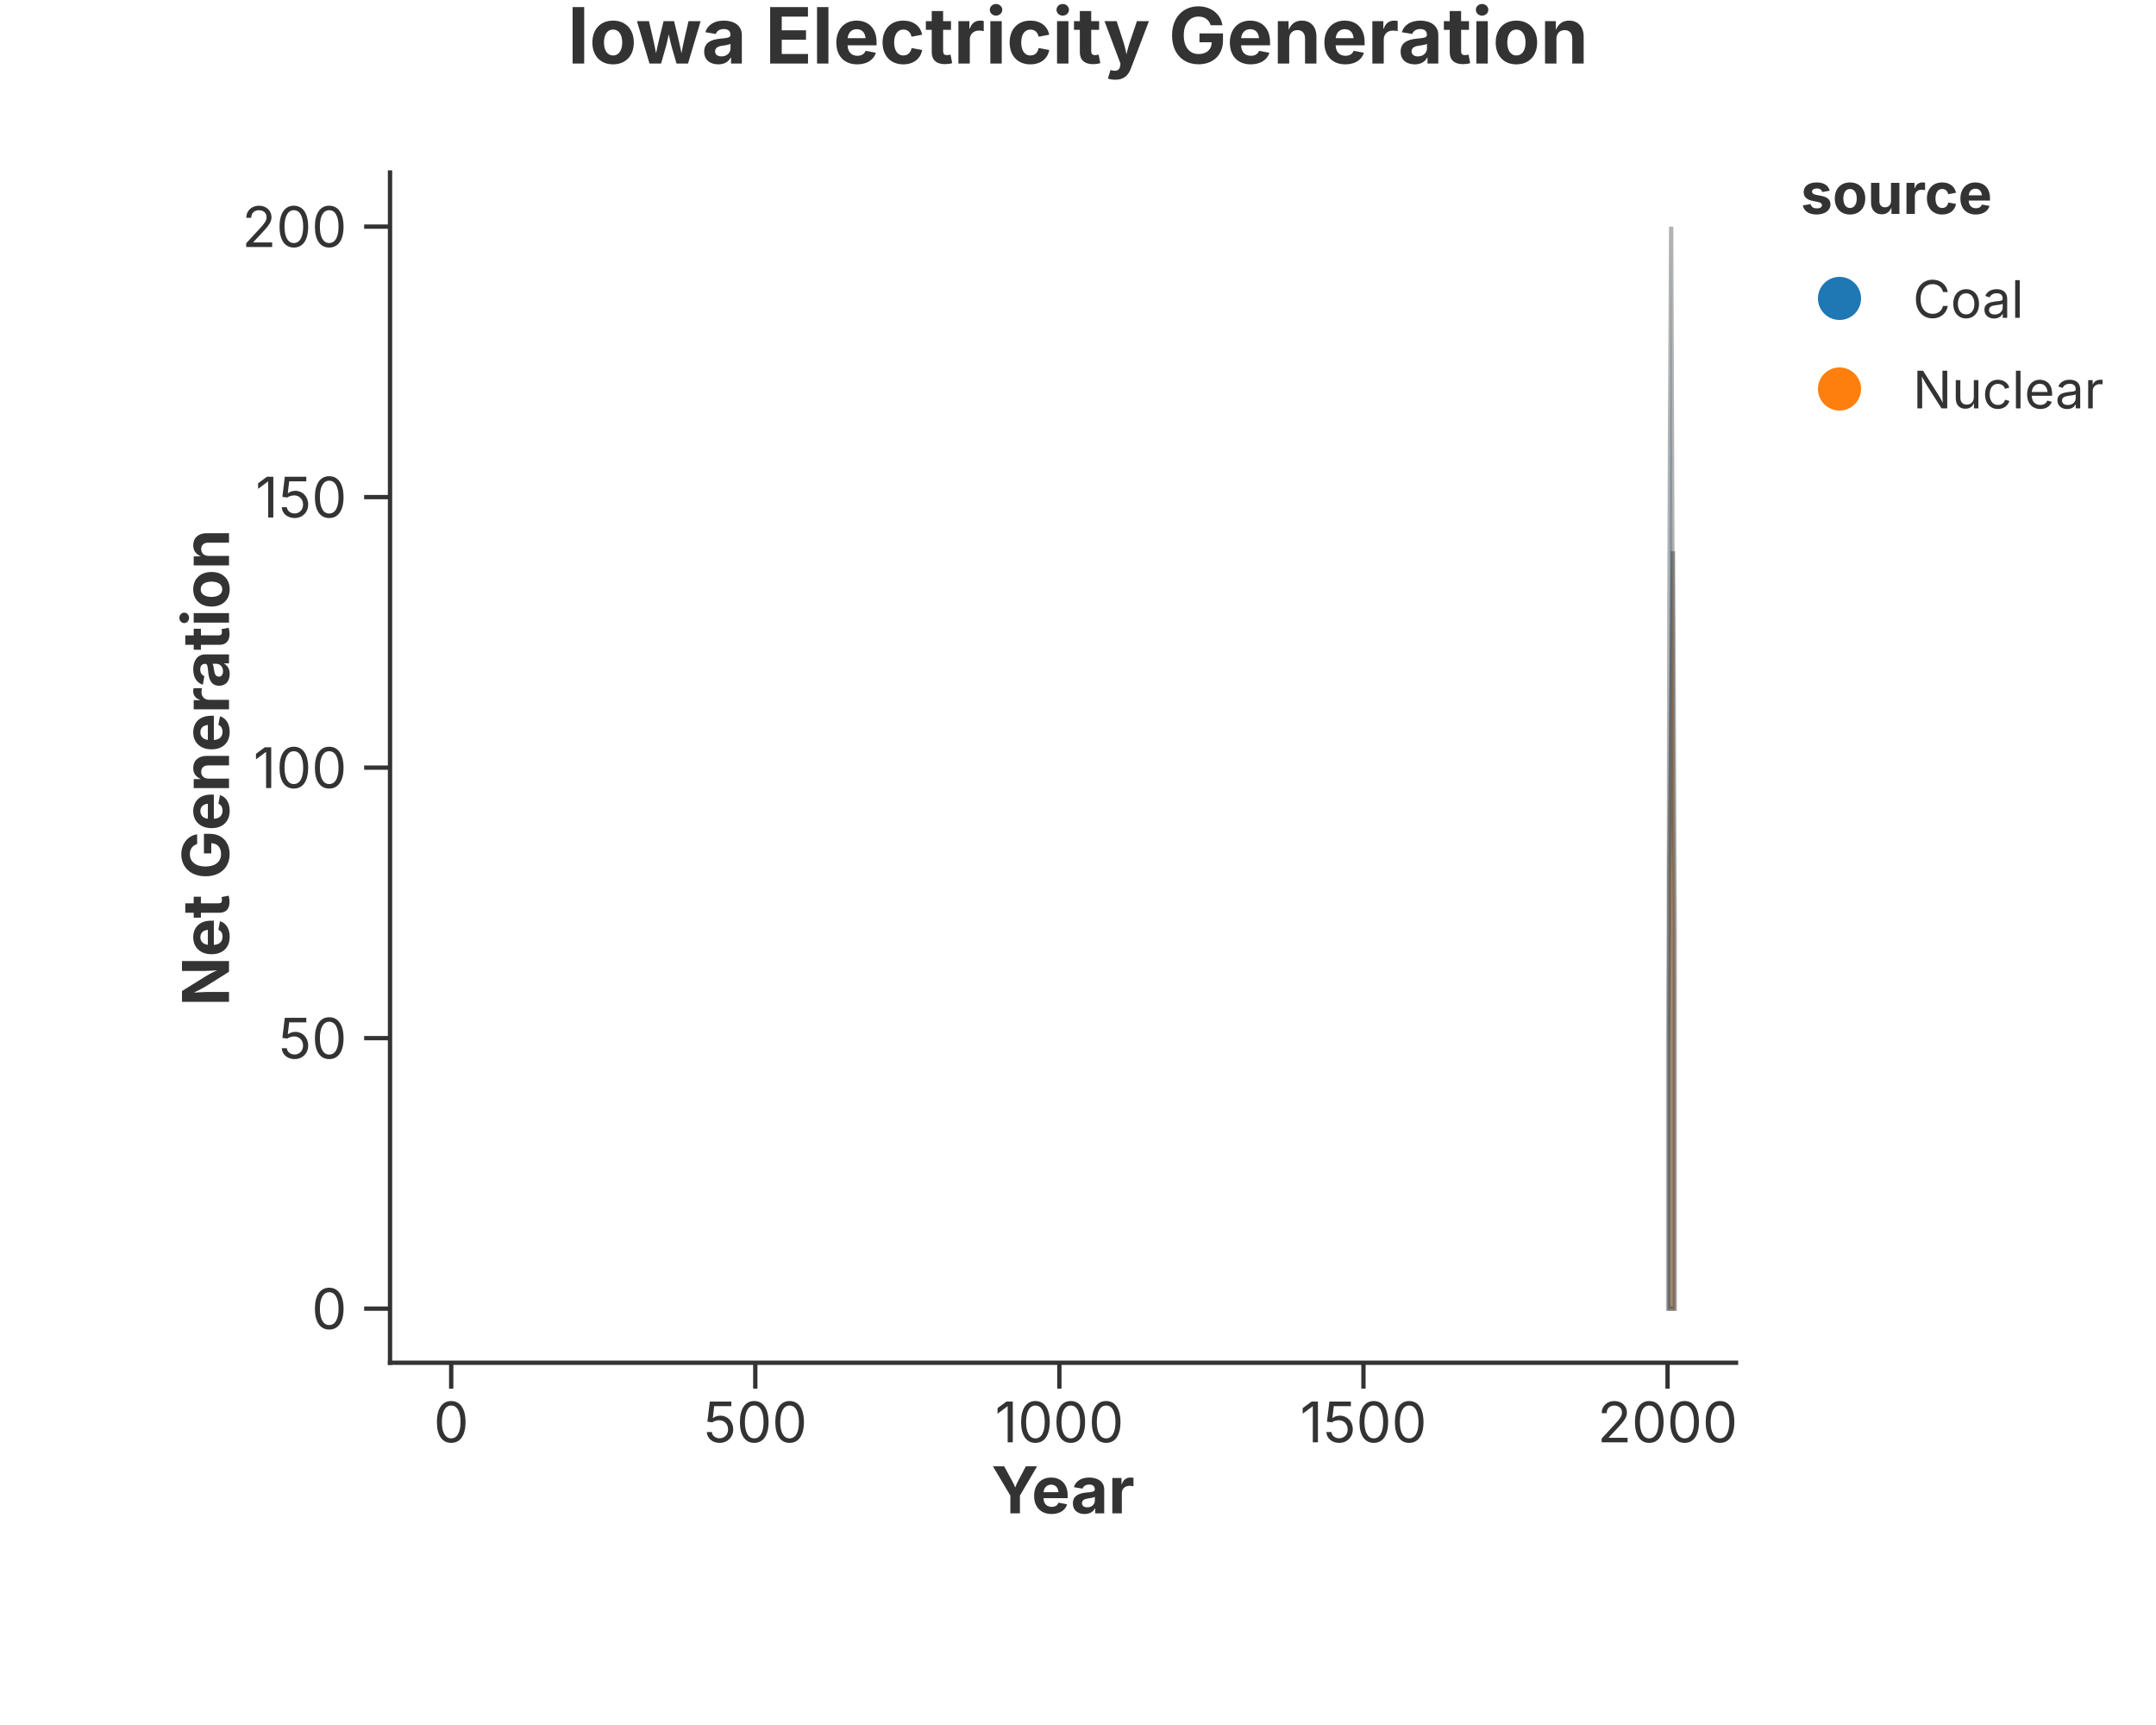
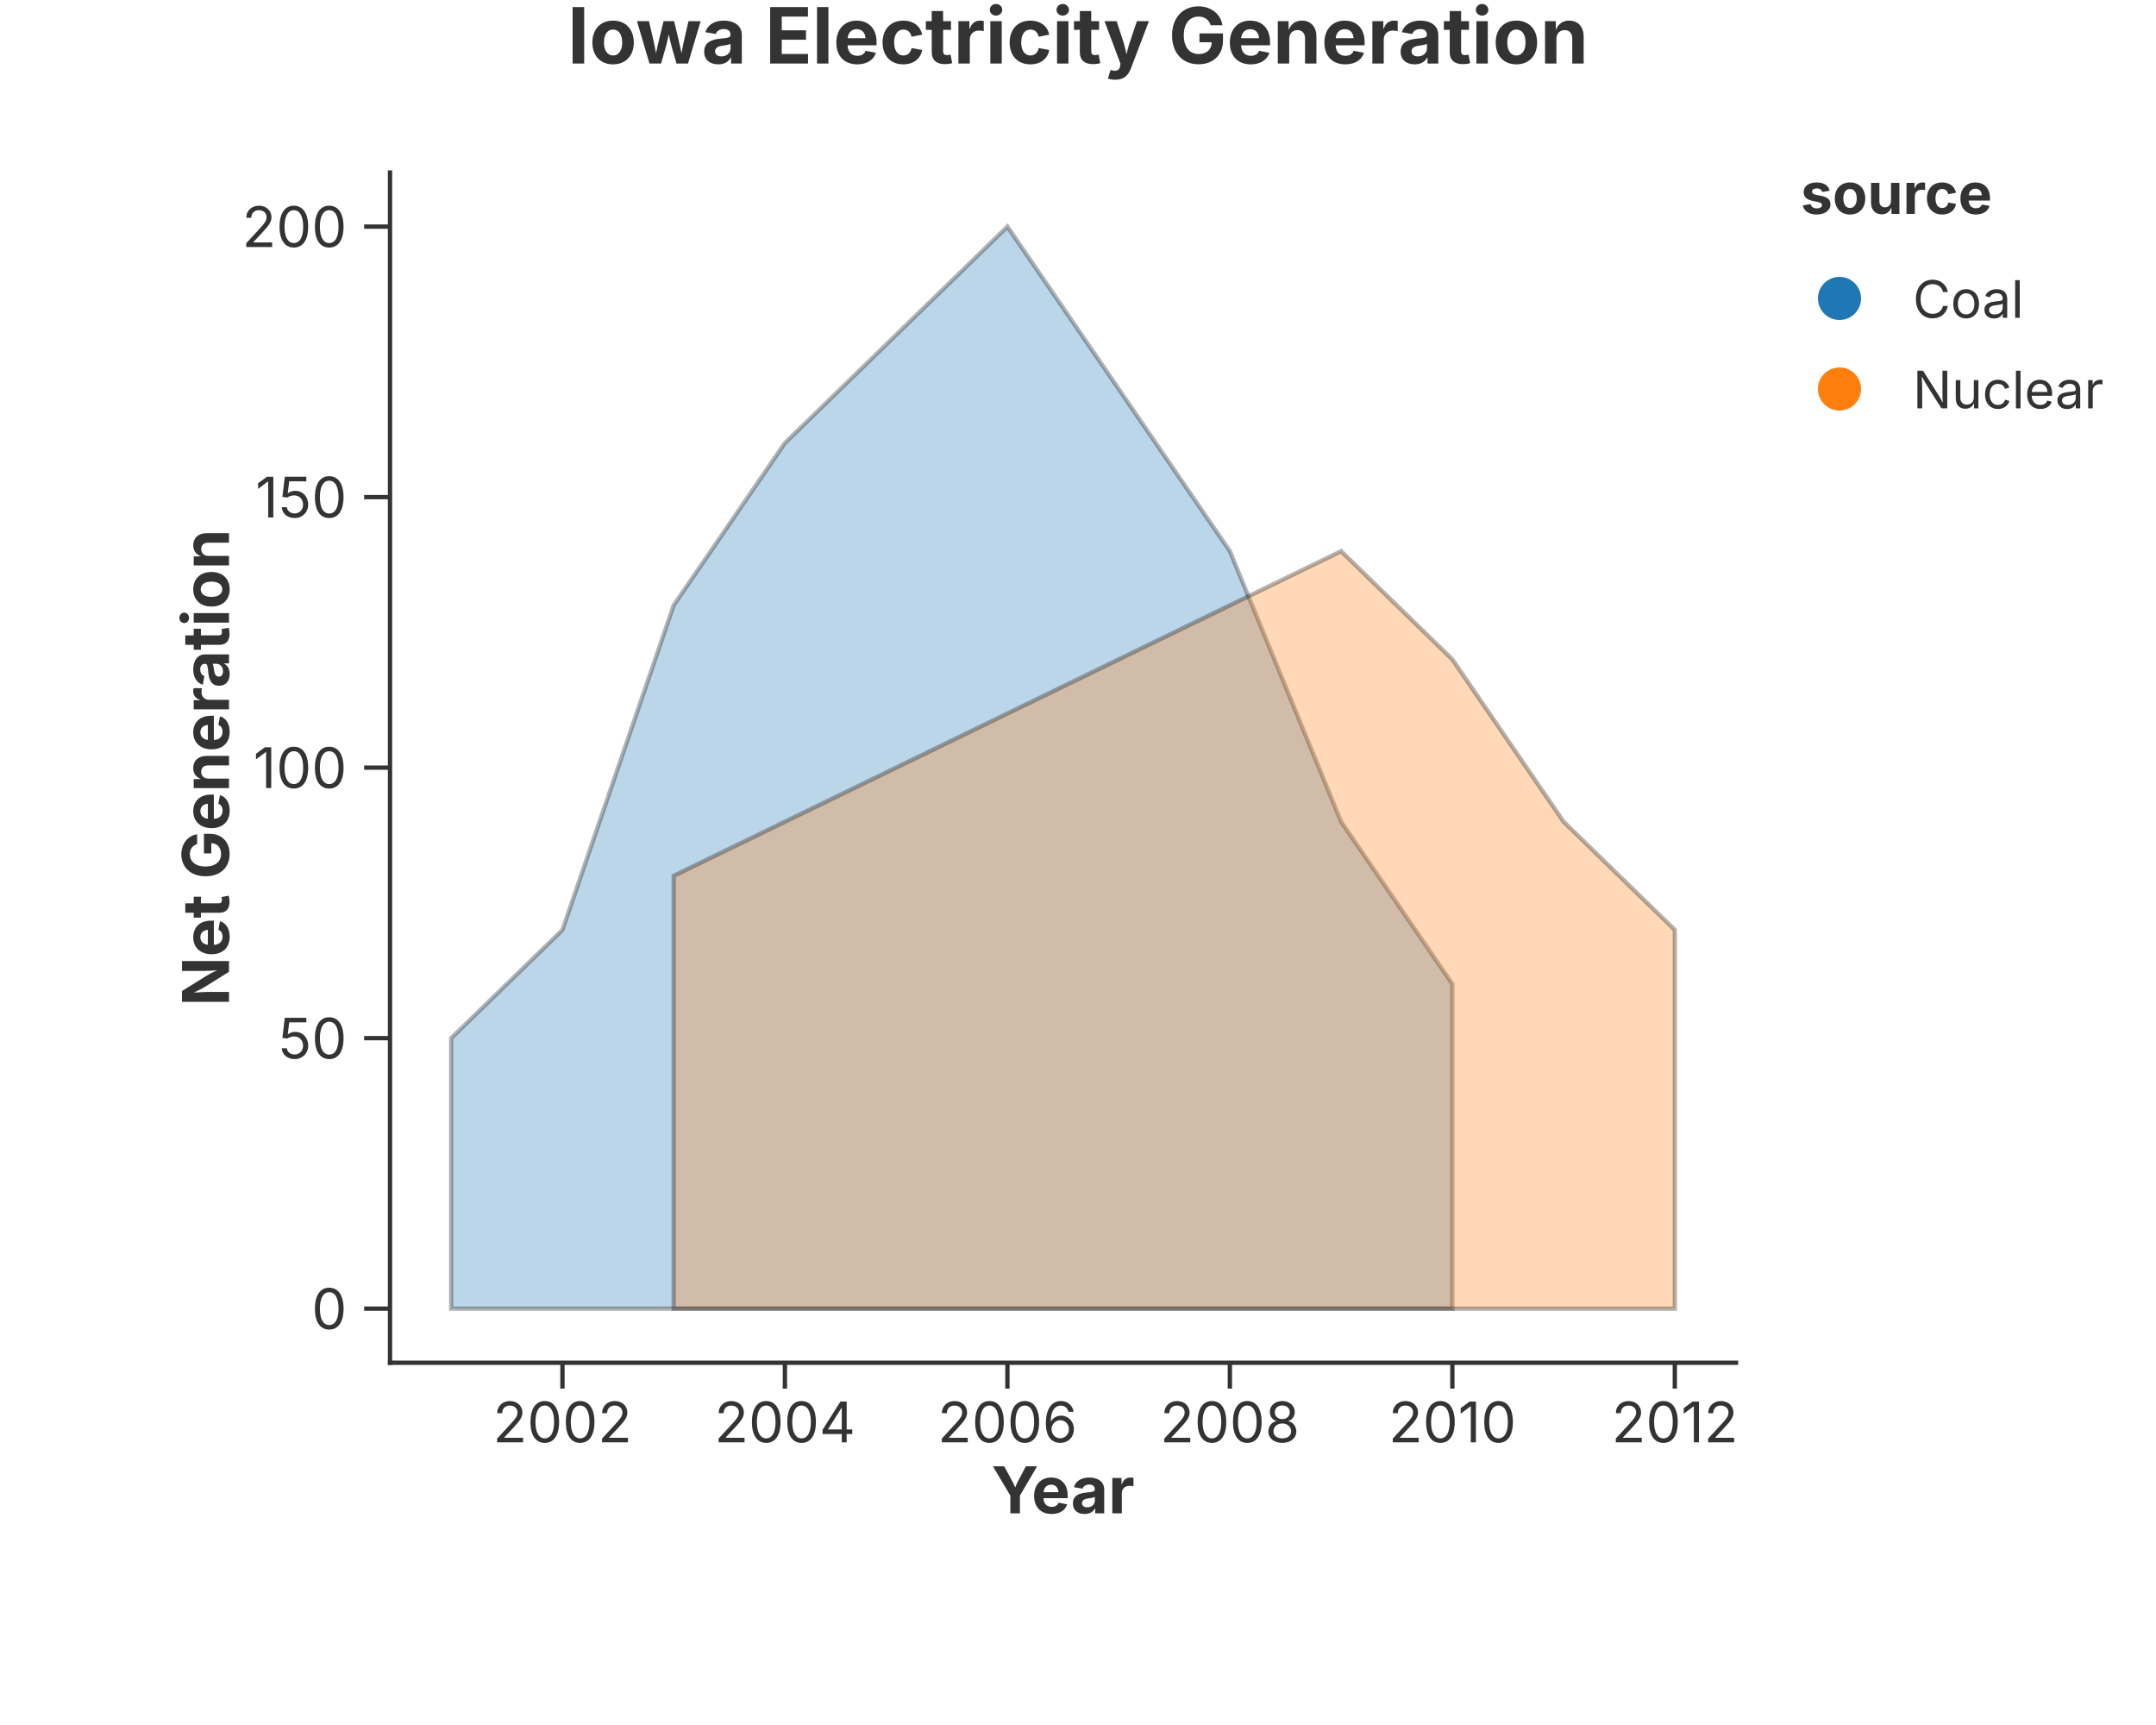
<svg xmlns="http://www.w3.org/2000/svg" width="500" height="400" viewBox="0 0 500 400">
  <rect width="100%" height="100%" fill="rgba(255,255,255,1.000)" />
  <text x="250.00" y="8.00" text-anchor="middle" dominant-baseline="middle" font-family="Inter, -apple-system, BlinkMacSystemFont, 'Segoe UI', Roboto, Helvetica, Arial, 'PingFang SC', 'Microsoft YaHei', Ubuntu, Cantarell, 'Noto Sans', sans-serif" font-size="18" fill="rgba(51,51,51,1.000)" font-weight="bold">Iowa Electricity Generation</text>
  <line x1="90.45" y1="316.00" x2="402.60" y2="316.00" stroke="rgba(51,51,51,1.000)" stroke-width="1" stroke-linecap="square" />
-   <line x1="104.64" y1="316.00" x2="104.64" y2="322.00" stroke="rgba(51,51,51,1.000)" stroke-width="1.0" />
-   <text x="104.64" y="325.00" font-size="13" font-family="Inter, -apple-system, BlinkMacSystemFont, 'Segoe UI', Roboto, Helvetica, Arial, 'PingFang SC', 'Microsoft YaHei', Ubuntu, Cantarell, 'Noto Sans', sans-serif" fill="rgba(51,51,51,1.000)" text-anchor="middle" dominant-baseline="hanging">0</text>
-   <line x1="175.16" y1="316.00" x2="175.16" y2="322.00" stroke="rgba(51,51,51,1.000)" stroke-width="1.0" />
-   <text x="175.16" y="325.00" font-size="13" font-family="Inter, -apple-system, BlinkMacSystemFont, 'Segoe UI', Roboto, Helvetica, Arial, 'PingFang SC', 'Microsoft YaHei', Ubuntu, Cantarell, 'Noto Sans', sans-serif" fill="rgba(51,51,51,1.000)" text-anchor="middle" dominant-baseline="hanging">500</text>
-   <line x1="245.68" y1="316.00" x2="245.68" y2="322.00" stroke="rgba(51,51,51,1.000)" stroke-width="1.0" />
-   <text x="245.68" y="325.00" font-size="13" font-family="Inter, -apple-system, BlinkMacSystemFont, 'Segoe UI', Roboto, Helvetica, Arial, 'PingFang SC', 'Microsoft YaHei', Ubuntu, Cantarell, 'Noto Sans', sans-serif" fill="rgba(51,51,51,1.000)" text-anchor="middle" dominant-baseline="hanging">1000</text>
-   <line x1="316.20" y1="316.00" x2="316.20" y2="322.00" stroke="rgba(51,51,51,1.000)" stroke-width="1.0" />
-   <text x="316.20" y="325.00" font-size="13" font-family="Inter, -apple-system, BlinkMacSystemFont, 'Segoe UI', Roboto, Helvetica, Arial, 'PingFang SC', 'Microsoft YaHei', Ubuntu, Cantarell, 'Noto Sans', sans-serif" fill="rgba(51,51,51,1.000)" text-anchor="middle" dominant-baseline="hanging">1500</text>
-   <line x1="386.72" y1="316.00" x2="386.72" y2="322.00" stroke="rgba(51,51,51,1.000)" stroke-width="1.0" />
-   <text x="386.72" y="325.00" font-size="13" font-family="Inter, -apple-system, BlinkMacSystemFont, 'Segoe UI', Roboto, Helvetica, Arial, 'PingFang SC', 'Microsoft YaHei', Ubuntu, Cantarell, 'Noto Sans', sans-serif" fill="rgba(51,51,51,1.000)" text-anchor="middle" dominant-baseline="hanging">2000</text>
+   <line x1="130.44" y1="316.00" x2="130.44" y2="322.00" stroke="rgba(51,51,51,1.000)" stroke-width="1.0" />
+   <text x="130.44" y="325.00" font-size="13" font-family="Inter, -apple-system, BlinkMacSystemFont, 'Segoe UI', Roboto, Helvetica, Arial, 'PingFang SC', 'Microsoft YaHei', Ubuntu, Cantarell, 'Noto Sans', sans-serif" fill="rgba(51,51,51,1.000)" text-anchor="middle" dominant-baseline="hanging">2002</text>
+   <line x1="182.03" y1="316.00" x2="182.03" y2="322.00" stroke="rgba(51,51,51,1.000)" stroke-width="1.0" />
+   <text x="182.03" y="325.00" font-size="13" font-family="Inter, -apple-system, BlinkMacSystemFont, 'Segoe UI', Roboto, Helvetica, Arial, 'PingFang SC', 'Microsoft YaHei', Ubuntu, Cantarell, 'Noto Sans', sans-serif" fill="rgba(51,51,51,1.000)" text-anchor="middle" dominant-baseline="hanging">2004</text>
+   <line x1="233.63" y1="316.00" x2="233.63" y2="322.00" stroke="rgba(51,51,51,1.000)" stroke-width="1.0" />
+   <text x="233.63" y="325.00" font-size="13" font-family="Inter, -apple-system, BlinkMacSystemFont, 'Segoe UI', Roboto, Helvetica, Arial, 'PingFang SC', 'Microsoft YaHei', Ubuntu, Cantarell, 'Noto Sans', sans-serif" fill="rgba(51,51,51,1.000)" text-anchor="middle" dominant-baseline="hanging">2006</text>
+   <line x1="285.22" y1="316.00" x2="285.22" y2="322.00" stroke="rgba(51,51,51,1.000)" stroke-width="1.0" />
+   <text x="285.22" y="325.00" font-size="13" font-family="Inter, -apple-system, BlinkMacSystemFont, 'Segoe UI', Roboto, Helvetica, Arial, 'PingFang SC', 'Microsoft YaHei', Ubuntu, Cantarell, 'Noto Sans', sans-serif" fill="rgba(51,51,51,1.000)" text-anchor="middle" dominant-baseline="hanging">2008</text>
+   <line x1="336.82" y1="316.00" x2="336.82" y2="322.00" stroke="rgba(51,51,51,1.000)" stroke-width="1.0" />
+   <text x="336.82" y="325.00" font-size="13" font-family="Inter, -apple-system, BlinkMacSystemFont, 'Segoe UI', Roboto, Helvetica, Arial, 'PingFang SC', 'Microsoft YaHei', Ubuntu, Cantarell, 'Noto Sans', sans-serif" fill="rgba(51,51,51,1.000)" text-anchor="middle" dominant-baseline="hanging">2010</text>
+   <line x1="388.41" y1="316.00" x2="388.41" y2="322.00" stroke="rgba(51,51,51,1.000)" stroke-width="1.0" />
+   <text x="388.41" y="325.00" font-size="13" font-family="Inter, -apple-system, BlinkMacSystemFont, 'Segoe UI', Roboto, Helvetica, Arial, 'PingFang SC', 'Microsoft YaHei', Ubuntu, Cantarell, 'Noto Sans', sans-serif" fill="rgba(51,51,51,1.000)" text-anchor="middle" dominant-baseline="hanging">2012</text>
  <text x="246.52" y="340.00" text-anchor="middle" font-size="15" font-family="Inter, -apple-system, BlinkMacSystemFont, 'Segoe UI', Roboto, Helvetica, Arial, 'PingFang SC', 'Microsoft YaHei', Ubuntu, Cantarell, 'Noto Sans', sans-serif" fill="rgba(51,51,51,1.000)" font-weight="bold" dominant-baseline="hanging">Year</text>
  <line x1="90.45" y1="40.00" x2="90.45" y2="316.00" stroke="rgba(51,51,51,1.000)" stroke-width="1" stroke-linecap="square" />
  <line x1="90.45" y1="303.45" x2="84.45" y2="303.45" stroke="rgba(51,51,51,1.000)" stroke-width="1.0" />
  <text x="80.45" y="303.45" font-size="13" font-family="Inter, -apple-system, BlinkMacSystemFont, 'Segoe UI', Roboto, Helvetica, Arial, 'PingFang SC', 'Microsoft YaHei', Ubuntu, Cantarell, 'Noto Sans', sans-serif" fill="rgba(51,51,51,1.000)" text-anchor="end" dominant-baseline="central">0</text>
  <line x1="90.45" y1="240.73" x2="84.45" y2="240.73" stroke="rgba(51,51,51,1.000)" stroke-width="1.0" />
  <text x="80.45" y="240.73" font-size="13" font-family="Inter, -apple-system, BlinkMacSystemFont, 'Segoe UI', Roboto, Helvetica, Arial, 'PingFang SC', 'Microsoft YaHei', Ubuntu, Cantarell, 'Noto Sans', sans-serif" fill="rgba(51,51,51,1.000)" text-anchor="end" dominant-baseline="central">50</text>
  <line x1="90.45" y1="178.00" x2="84.45" y2="178.00" stroke="rgba(51,51,51,1.000)" stroke-width="1.0" />
  <text x="80.45" y="178.00" font-size="13" font-family="Inter, -apple-system, BlinkMacSystemFont, 'Segoe UI', Roboto, Helvetica, Arial, 'PingFang SC', 'Microsoft YaHei', Ubuntu, Cantarell, 'Noto Sans', sans-serif" fill="rgba(51,51,51,1.000)" text-anchor="end" dominant-baseline="central">100</text>
  <line x1="90.45" y1="115.27" x2="84.45" y2="115.27" stroke="rgba(51,51,51,1.000)" stroke-width="1.0" />
  <text x="80.45" y="115.27" font-size="13" font-family="Inter, -apple-system, BlinkMacSystemFont, 'Segoe UI', Roboto, Helvetica, Arial, 'PingFang SC', 'Microsoft YaHei', Ubuntu, Cantarell, 'Noto Sans', sans-serif" fill="rgba(51,51,51,1.000)" text-anchor="end" dominant-baseline="central">150</text>
  <line x1="90.45" y1="52.55" x2="84.45" y2="52.55" stroke="rgba(51,51,51,1.000)" stroke-width="1.0" />
  <text x="80.45" y="52.55" font-size="13" font-family="Inter, -apple-system, BlinkMacSystemFont, 'Segoe UI', Roboto, Helvetica, Arial, 'PingFang SC', 'Microsoft YaHei', Ubuntu, Cantarell, 'Noto Sans', sans-serif" fill="rgba(51,51,51,1.000)" text-anchor="end" dominant-baseline="central">200</text>
  <text x="47.50" y="178.00" text-anchor="middle" font-size="15" font-family="Inter, -apple-system, BlinkMacSystemFont, 'Segoe UI', Roboto, Helvetica, Arial, 'PingFang SC', 'Microsoft YaHei', Ubuntu, Cantarell, 'Noto Sans', sans-serif" fill="rgba(51,51,51,1.000)" font-weight="bold" transform="rotate(-90, 47.50, 178.00)" dominant-baseline="middle">Net Generation</text>
  <defs>
    <clipPath id="plot-clip-area">
      <rect x="90.450" y="40.000" width="312.150" height="276.000" />
    </clipPath>
  </defs>
-   <polygon points="386.860,240.727 387.001,215.636 387.142,140.364 387.283,102.727 387.424,77.636 387.565,52.545 387.706,90.182 387.847,127.818 387.988,190.545 388.129,228.182 388.129,303.455 387.988,303.455 387.847,303.455 387.706,303.455 387.565,303.455 387.424,303.455 387.283,303.455 387.142,303.455 387.001,303.455 386.860,303.455" fill="rgba(31,119,180,1.000)" stroke="rgba(0,0,0,1.000)" stroke-width="1.000" fill-opacity="0.300" stroke-opacity="0.300" clip-path="url(#plot-clip-area)" />
-   <polygon points="387.142,203.091 387.283,190.545 387.424,178.000 387.565,165.455 387.706,152.909 387.847,140.364 387.988,127.818 388.129,152.909 388.270,190.545 388.411,215.636 388.411,303.455 388.270,303.455 388.129,303.455 387.988,303.455 387.847,303.455 387.706,303.455 387.565,303.455 387.424,303.455 387.283,303.455 387.142,303.455" fill="rgba(255,127,14,1.000)" stroke="rgba(0,0,0,1.000)" stroke-width="1.000" fill-opacity="0.300" stroke-opacity="0.300" clip-path="url(#plot-clip-area)" />
+   <polygon points="104.639,240.727 130.436,215.636 156.234,140.364 182.031,102.727 207.829,77.636 233.626,52.545 259.424,90.182 285.221,127.818 311.019,190.545 336.816,228.182 336.816,303.455 311.019,303.455 285.221,303.455 259.424,303.455 233.626,303.455 207.829,303.455 182.031,303.455 156.234,303.455 130.436,303.455 104.639,303.455" fill="rgba(31,119,180,1.000)" stroke="rgba(0,0,0,1.000)" stroke-width="1.000" fill-opacity="0.300" stroke-opacity="0.300" clip-path="url(#plot-clip-area)" />
+   <polygon points="156.234,203.091 182.031,190.545 207.829,178.000 233.626,165.455 259.424,152.909 285.221,140.364 311.019,127.818 336.816,152.909 362.614,190.545 388.411,215.636 388.411,303.455 362.614,303.455 336.816,303.455 311.019,303.455 285.221,303.455 259.424,303.455 233.626,303.455 207.829,303.455 182.031,303.455 156.234,303.455" fill="rgba(255,127,14,1.000)" stroke="rgba(0,0,0,1.000)" stroke-width="1.000" fill-opacity="0.300" stroke-opacity="0.300" clip-path="url(#plot-clip-area)" />
  <text x="417.600" y="49.600" font-size="13.2" font-family="Inter, -apple-system, BlinkMacSystemFont, 'Segoe UI', Roboto, Helvetica, Arial, 'PingFang SC', 'Microsoft YaHei', Ubuntu, Cantarell, 'Noto Sans', sans-serif" fill="rgba(51,51,51,1.000)" fill-opacity="1.000" text-anchor="start" font-weight="bold">source</text>
  <circle cx="426.600" cy="69.200" r="5.000" fill="rgba(31,119,180,1.000)" stroke="none" stroke-width="0.000" fill-opacity="1.000" stroke-opacity="1.000" />
  <text x="443.600" y="73.700" font-size="12.0" font-family="Inter, -apple-system, BlinkMacSystemFont, 'Segoe UI', Roboto, Helvetica, Arial, 'PingFang SC', 'Microsoft YaHei', Ubuntu, Cantarell, 'Noto Sans', sans-serif" fill="rgba(51,51,51,1.000)" fill-opacity="1.000" text-anchor="start" font-weight="normal">Coal</text>
  <circle cx="426.600" cy="90.200" r="5.000" fill="rgba(255,127,14,1.000)" stroke="none" stroke-width="0.000" fill-opacity="1.000" stroke-opacity="1.000" />
  <text x="443.600" y="94.700" font-size="12.0" font-family="Inter, -apple-system, BlinkMacSystemFont, 'Segoe UI', Roboto, Helvetica, Arial, 'PingFang SC', 'Microsoft YaHei', Ubuntu, Cantarell, 'Noto Sans', sans-serif" fill="rgba(51,51,51,1.000)" fill-opacity="1.000" text-anchor="start" font-weight="normal">Nuclear</text>
</svg>
